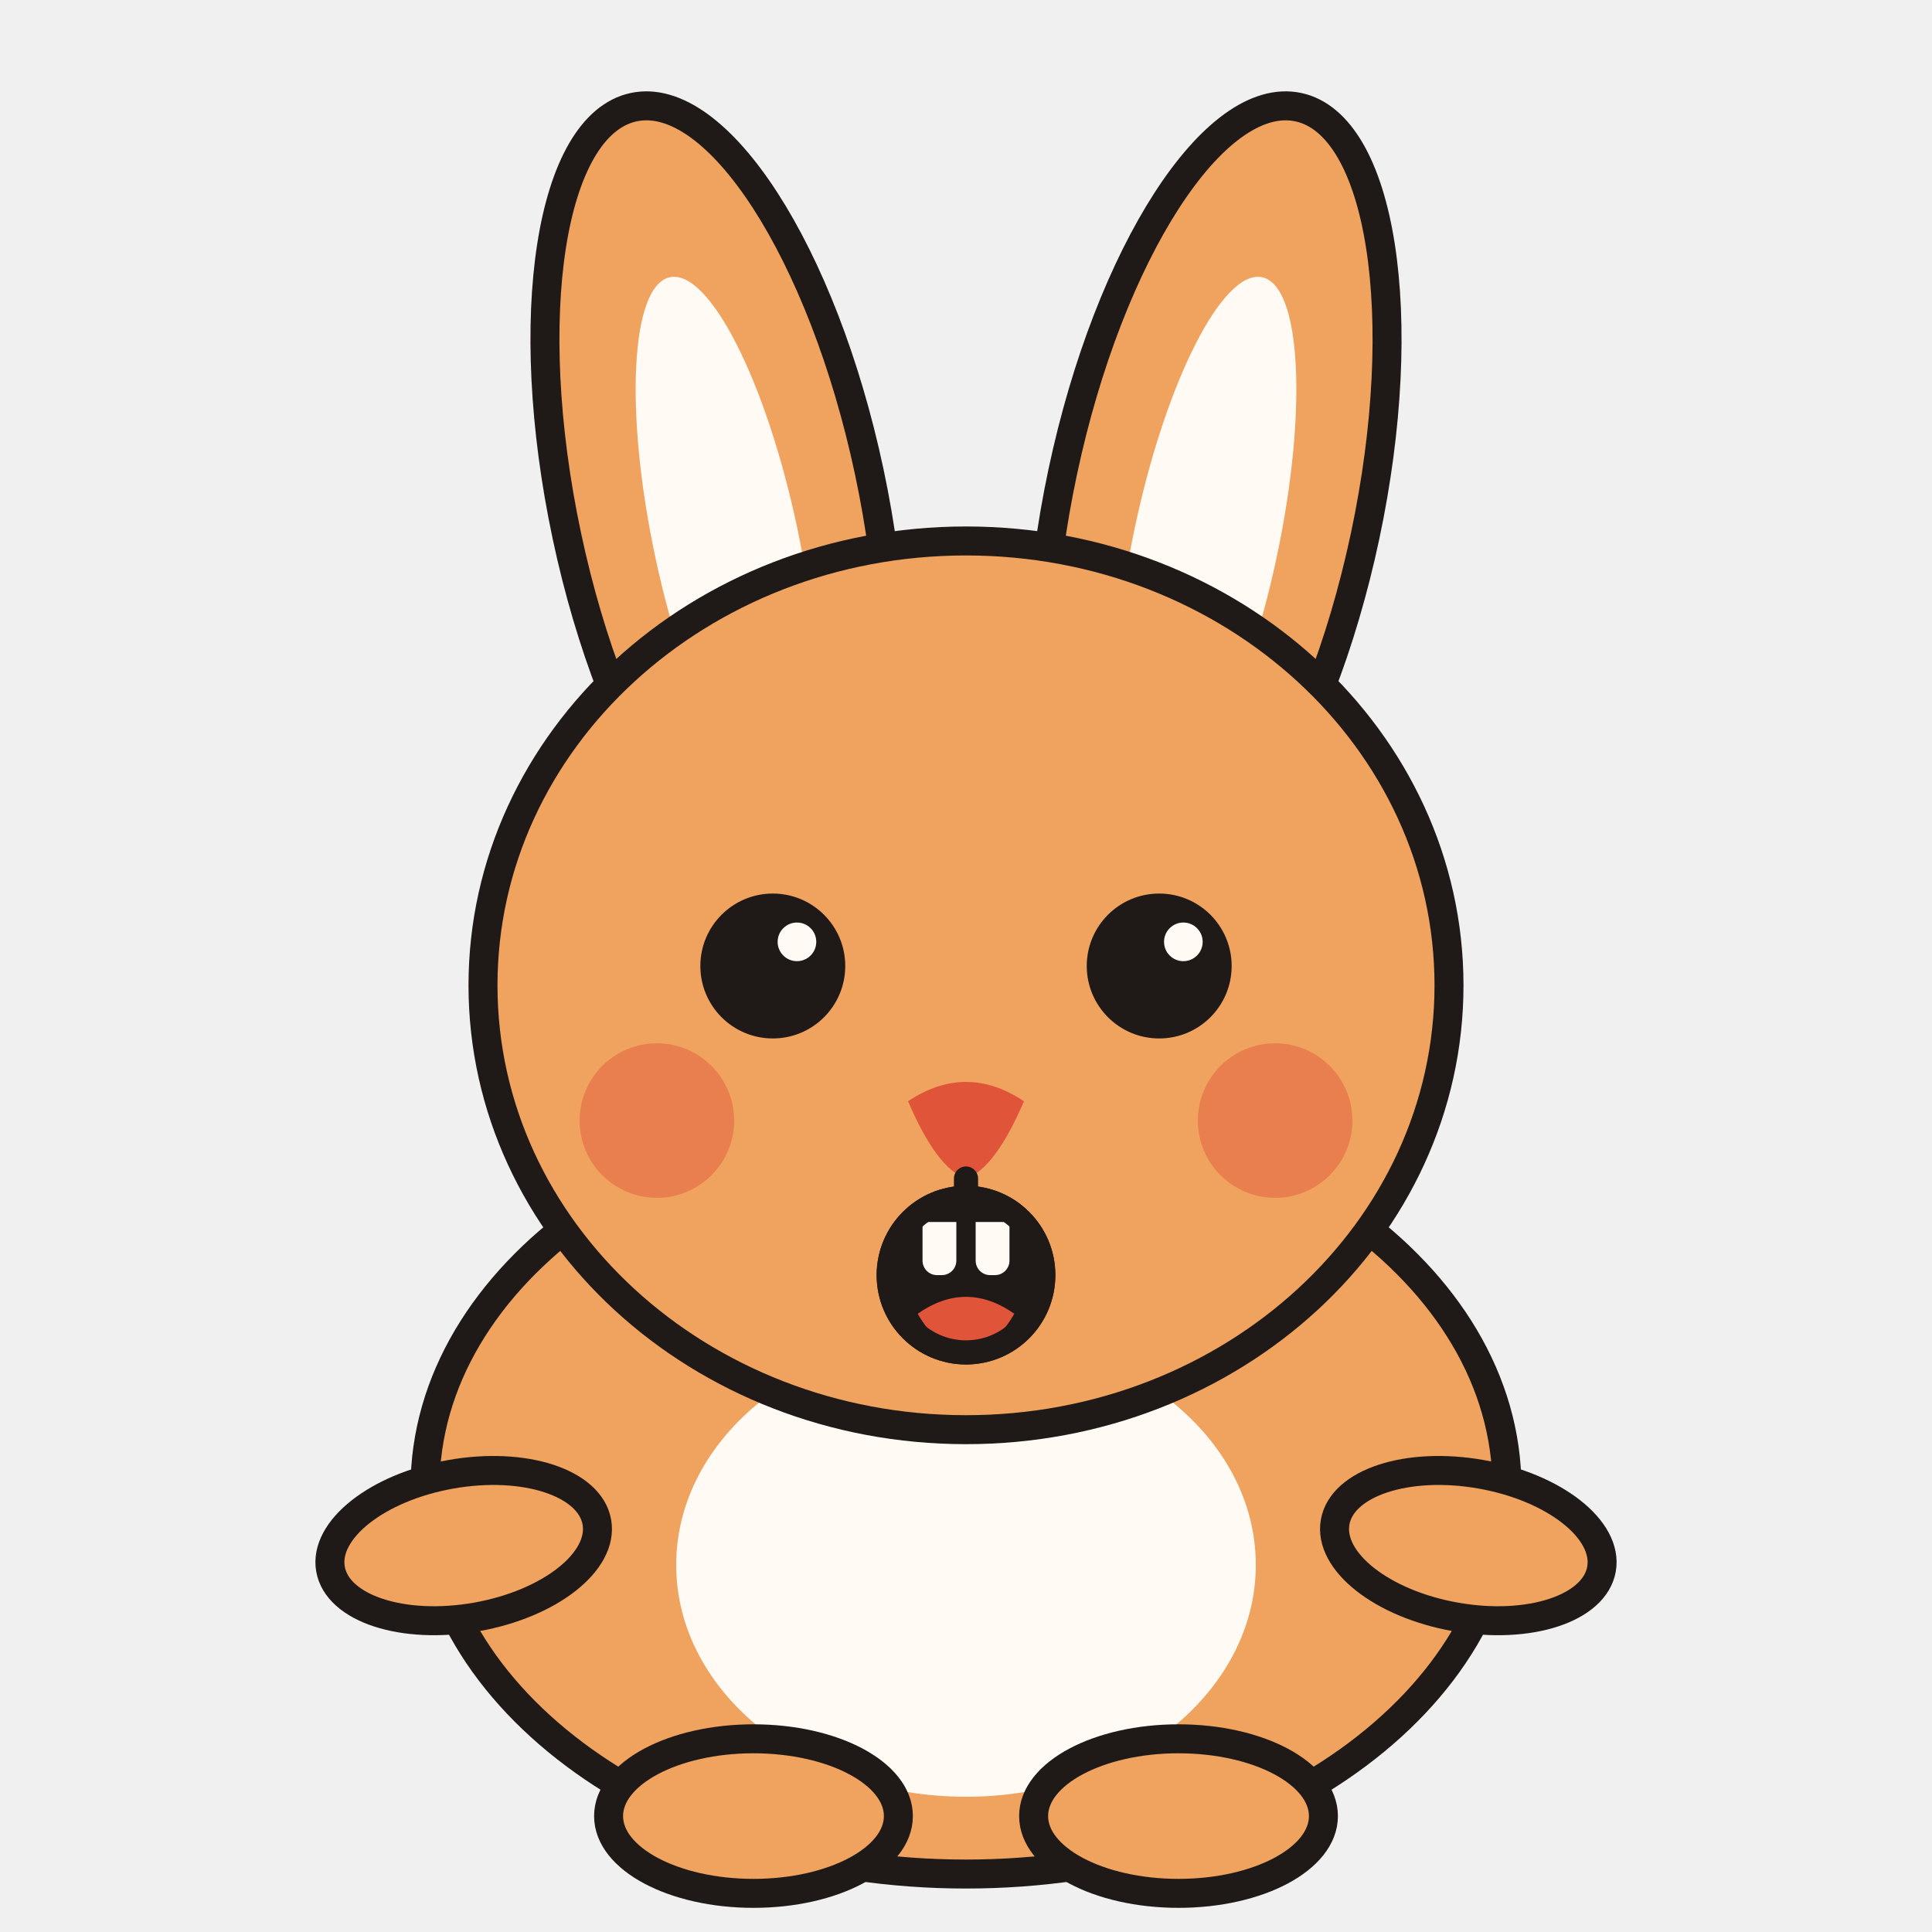
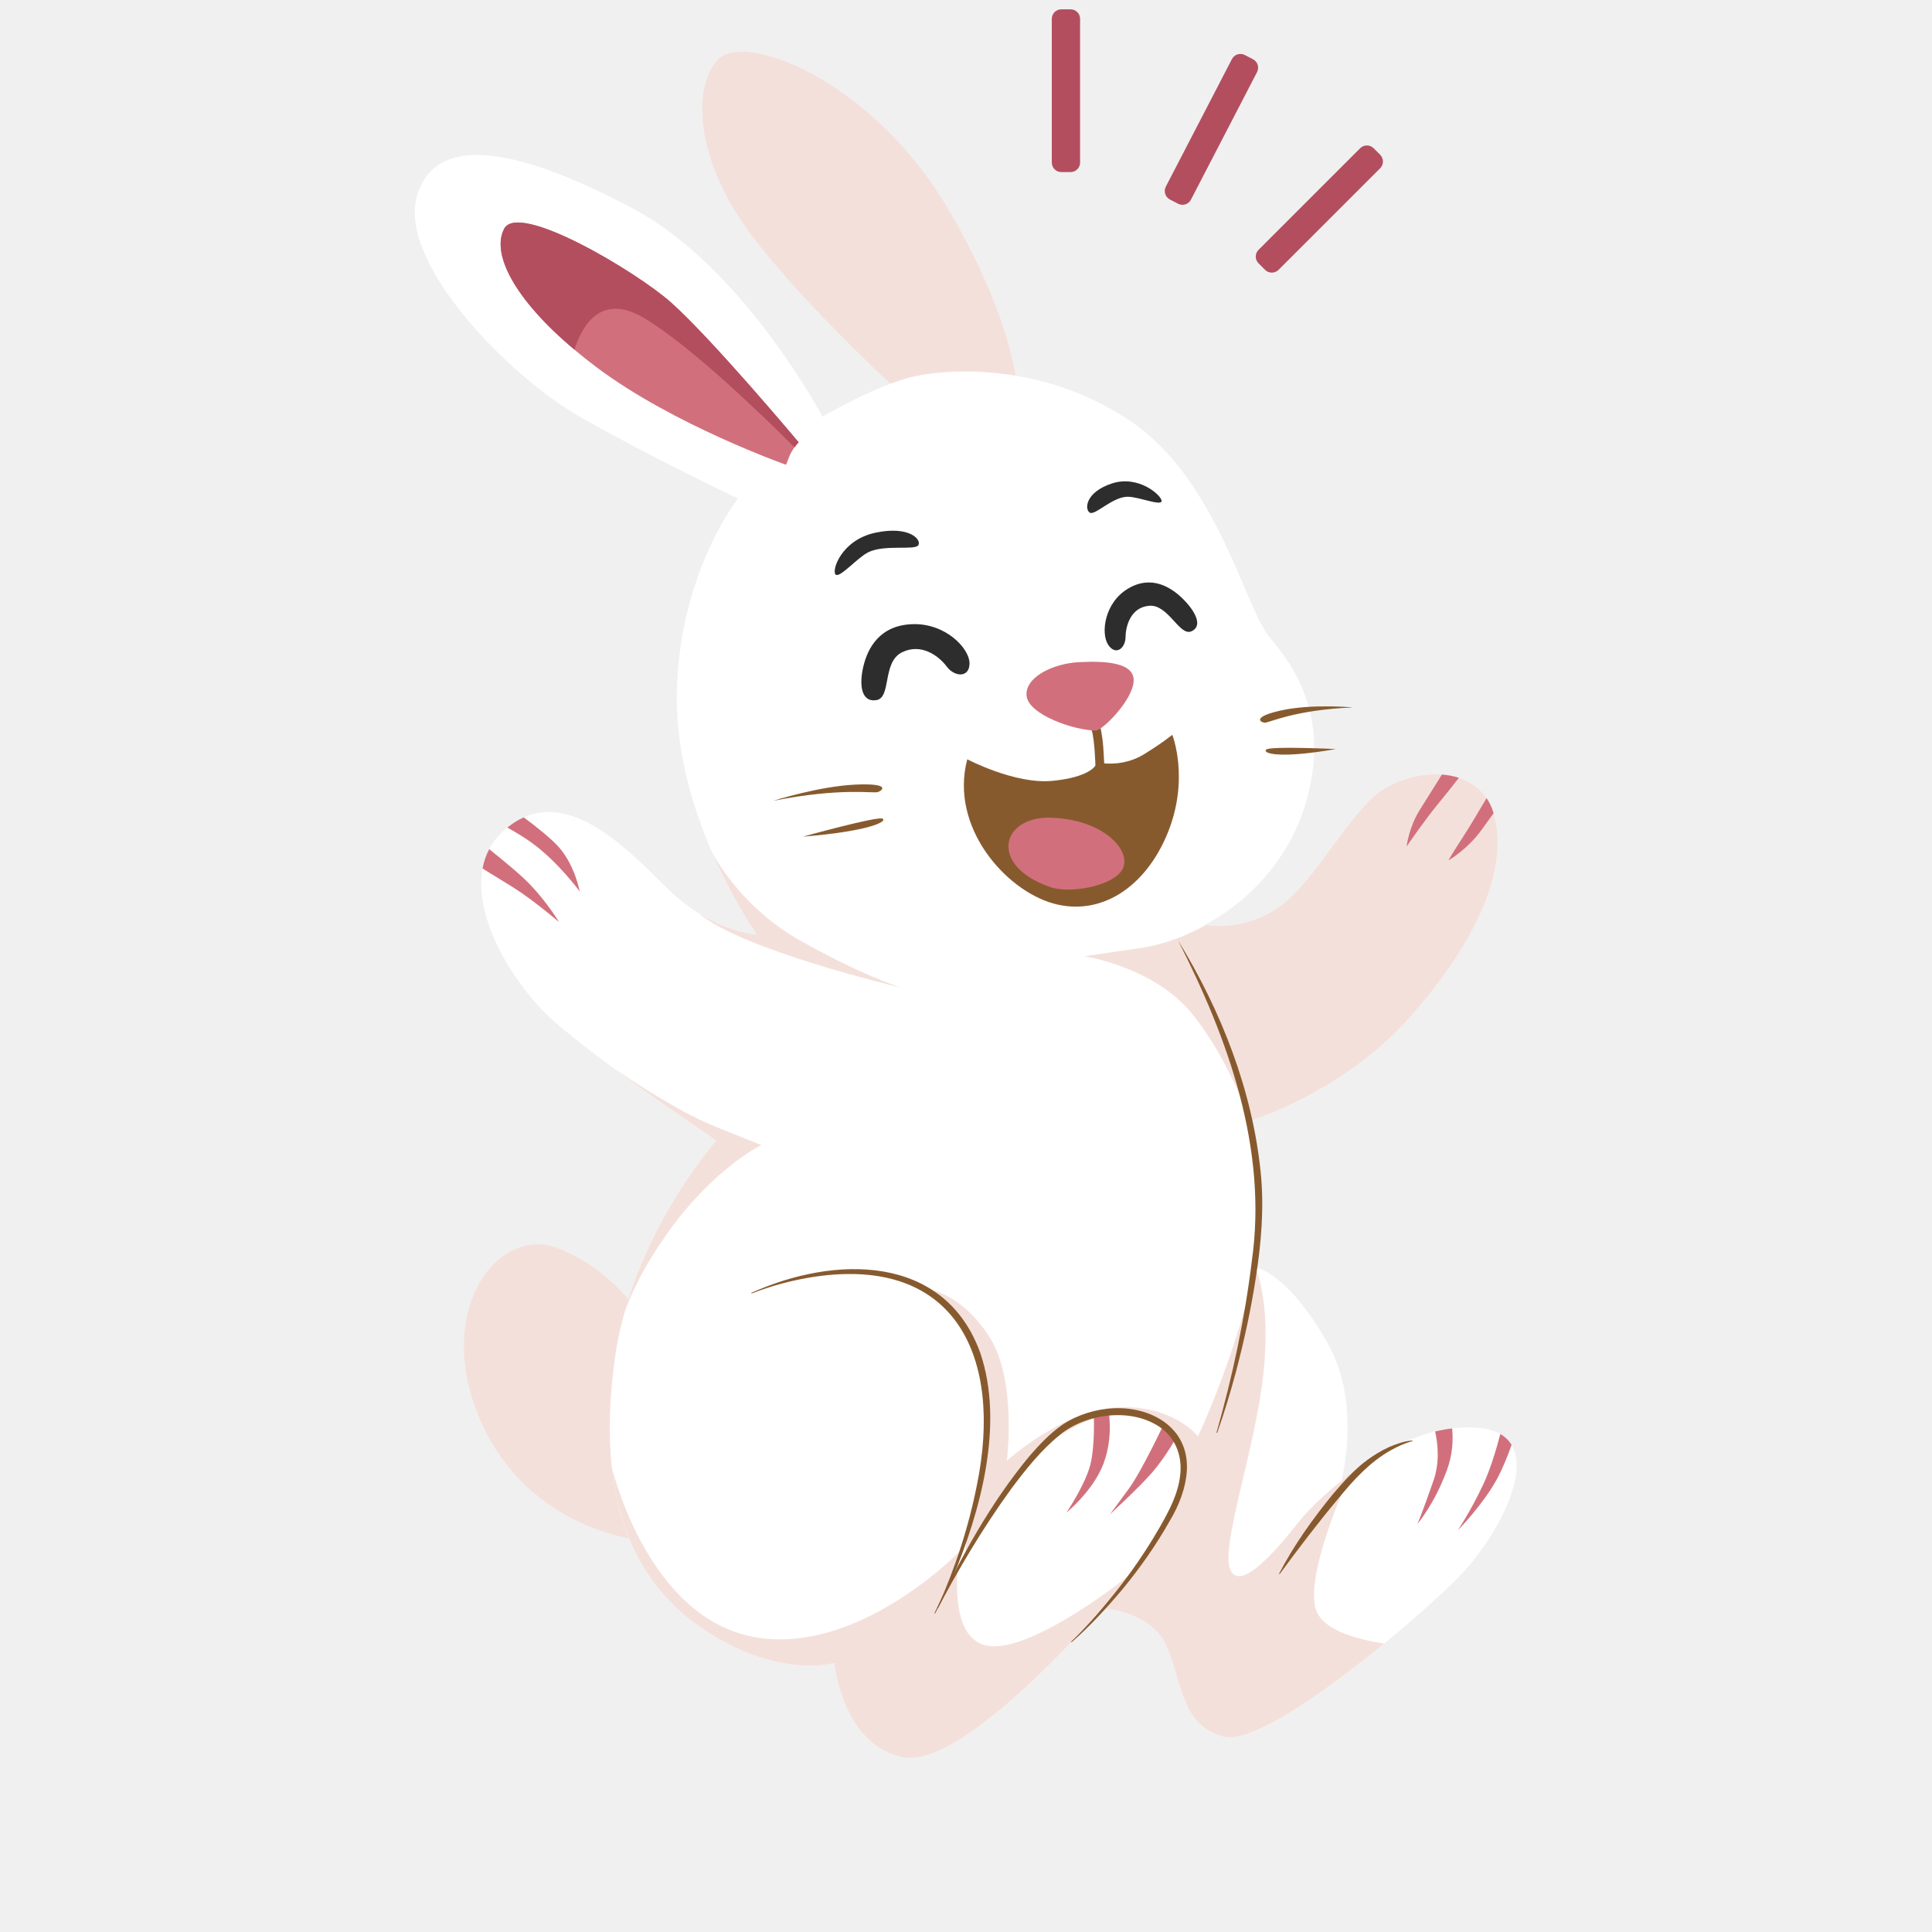
<svg xmlns="http://www.w3.org/2000/svg" viewBox="0 0 200 200" width="200" height="200" role="img" aria-label="Up For Air bunny">
-   <g transform="rotate(-12 76 60)">
-     <ellipse cx="76" cy="52" rx="16" ry="42" fill="#F0A35E" stroke="#1F1A17" stroke-width="3" />
-     <ellipse cx="76" cy="56" rx="7.5" ry="28" fill="#FFFBF4" />
+   <g class="bunny" transform="translate(27.200 -2.990) scale(0.014667)">
+     <g>
+       <g transform="matrix(8.21417,0,0,8.21417,-24825.3,-3589.68)">
+         </g>
+       <g transform="matrix(8.21417,0,0,8.21417,-24825.3,-3589.68)">
+         <path d="M3580.09,808.649C3580.09,808.649 3490.85,728.679 3442.17,663.776C3393.49,598.873 3391.18,537.446 3413.2,513.108C3435.22,488.769 3545.32,529.334 3611.38,641.755C3677.45,754.177 3671.65,815.603 3671.65,815.603L3580.09,808.649Z" fill="#f4e0db" fill-rule="nonzero" />
+       </g>
+       <g transform="matrix(8.21417,0,0,8.21417,-24825.3,-3589.68)">
+         <path d="M3358.72,1786.83C3358.72,1786.83 3256.73,1783.36 3211.53,1687.16C3166.33,1590.96 3223.12,1514.47 3275.28,1534.17C3327.43,1553.88 3354.09,1602.55 3354.09,1602.55L3358.72,1786.83Z" fill="#f4e0db" fill-rule="nonzero" />
+       </g>
+       <g transform="matrix(8.21417,0,0,8.21417,-24825.3,-3589.68)">
+         <path d="M4048.71,1818.13C4035.35,1831.49 4012.13,1852.49 3985.85,1874.04C3934.64,1916.08 3871.82,1960.24 3847.82,1954.11C3811.51,1944.84 3812.28,1907.76 3799.14,1876.85C3786,1845.94 3743.5,1843.62 3743.5,1843.62C3743.5,1843.62 3625.29,1981.94 3572.75,1971.88C3520.21,1961.84 3513.26,1890.76 3513.26,1890.76C3513.26,1890.76 3463.8,1905.43 3398.13,1859.85C3353.37,1828.76 3328.69,1782.62 3322.19,1722.6L3322.18,1722.54L3322.18,1722.51C3319.14,1694.52 3320.06,1663.49 3324.73,1629.59C3326.52,1616.56 3329.18,1603.91 3332.47,1591.74C3356.08,1504.35 3412.04,1441.84 3412.04,1441.84C3412.04,1441.84 3365.11,1410.31 3322.52,1378.81C3322.31,1378.65 3322.19,1378.58 3322.19,1378.58C3303.07,1364.43 3284.86,1350.32 3272.18,1339.08C3240.3,1310.81 3202.8,1252.55 3211.09,1208.09C3212.17,1202.29 3214.04,1196.7 3216.81,1191.48C3220.05,1185.3 3224.54,1179.6 3230.46,1174.51C3231.1,1173.96 3231.74,1173.42 3232.37,1172.92C3237.05,1169.14 3241.78,1166.24 3246.52,1164.14C3291.33,1144.19 3337.98,1193.85 3371.09,1226.26C3379.85,1234.84 3388.69,1241.52 3397.08,1246.72C3424.26,1263.55 3446.81,1264.9 3446.81,1264.9C3446.81,1264.9 3426.63,1236.57 3408.15,1193.77L3408.09,1193.64C3392.45,1157.45 3378.04,1110.93 3378.04,1062.47C3378.04,956.617 3430.58,890.168 3430.58,890.168C3430.58,890.168 3355.63,854.625 3294.59,819.853C3233.56,785.081 3138.51,687.725 3154.74,630.547C3170.98,573.368 3246.7,591.139 3340.96,641.372C3435.22,691.59 3503.21,819.853 3503.21,819.853C3503.21,819.853 3550.34,792.041 3582.79,785.081C3615.25,778.136 3695.61,774.27 3769,824.489C3842.41,874.707 3866.36,984.429 3887.23,1009.16C3908.08,1033.88 3940.54,1078.69 3918.13,1152.87C3905.35,1195.18 3878.99,1222.9 3858.72,1238.93L3858.7,1238.93C3858.7,1238.93 3858.63,1239 3858.48,1239.12C3843.3,1251.04 3831.59,1256.4 3831.59,1256.4C3831.59,1256.4 3831.97,1256.47 3832.68,1256.59C3838.27,1257.48 3864.37,1260.49 3891.09,1244.03C3921.21,1225.49 3945.94,1176.82 3973.76,1149C4001.58,1121.19 4065.71,1115 4079.61,1159.81C4093.52,1204.64 4068.8,1267.23 4008.53,1335.22C3954.62,1396.04 3884.62,1420.38 3870.46,1424.84C3868.79,1425.36 3867.9,1425.61 3867.9,1425.61C3867.9,1425.61 3871.76,1432.57 3875.63,1471.21C3879.49,1509.83 3874.86,1550.78 3874.86,1550.78C3874.86,1550.78 3901.9,1553.87 3936.67,1614.92C3961.15,1657.88 3955.01,1708.13 3949.22,1734.1C3946.89,1744.54 3944.63,1751.07 3944.43,1751.64C3944.69,1751.27 3946.45,1748.6 3949.71,1744.57C3960.6,1730.99 3988.08,1701.83 4029.65,1691.81C4034.33,1690.67 4039.2,1689.78 4044.23,1689.19C4049.4,1688.56 4054.76,1688.25 4060.3,1688.31C4071.22,1688.43 4079.52,1690.47 4085.63,1694C4089.89,1696.46 4093.07,1699.63 4095.31,1703.39C4111.73,1730.76 4078.26,1788.57 4048.71,1818.13Z" fill="white" fill-rule="nonzero" />
+       </g>
+       <g transform="matrix(8.21417,0,0,8.21417,-24825.3,-3589.68)">
+         <path d="M4008.53,1335.22C3954.62,1396.04 3884.62,1420.38 3870.46,1424.84C3867.32,1415.84 3850.16,1369.19 3820.78,1332.89C3788.11,1292.55 3728.06,1283.44 3728.06,1283.44L3775.96,1276.5C3798.53,1273.22 3818.18,1264.69 3832.68,1256.59C3838.27,1257.48 3864.37,1260.49 3891.09,1244.03C3921.21,1225.49 3945.94,1176.82 3973.76,1149C3988.45,1134.33 4013.25,1125.66 4035.44,1127.37C4040.49,1127.74 4045.4,1128.66 4050.02,1130.17C4059.63,1133.29 4068.02,1138.96 4073.82,1147.6C4076.22,1151.15 4078.19,1155.21 4079.61,1159.81C4079.69,1160.07 4079.78,1160.33 4079.83,1160.6C4093.24,1205.37 4068.45,1267.63 4008.53,1335.22Z" fill="#f4e0db" fill-rule="nonzero" />
+       </g>
+       <g transform="matrix(8.21417,0,0,8.21417,-24825.3,-3589.68)">
+         <path d="M3985.85,1874.04C3934.64,1916.08 3871.82,1960.24 3847.82,1954.11C3811.51,1944.84 3812.28,1907.76 3799.14,1876.85C3786,1845.94 3743.5,1843.62 3743.5,1843.62C3743.5,1843.62 3625.29,1981.94 3572.75,1971.88C3520.21,1961.84 3513.26,1890.76 3513.26,1890.76C3513.26,1890.76 3463.8,1905.43 3398.13,1859.85C3353.37,1828.76 3328.69,1782.62 3322.19,1722.6C3323.11,1726.45 3353.17,1849.72 3442.18,1867.96C3532.57,1886.5 3621.24,1794.72 3621.24,1794.72C3621.24,1794.72 3607.33,1870.87 3646.16,1876.08C3684.98,1881.29 3766.25,1815.79 3766.25,1815.79C3766.25,1815.79 3816.53,1754.95 3815.95,1729.47C3815.37,1703.97 3796.06,1662.68 3746.4,1677.22C3696.75,1691.76 3667.59,1730.05 3667.59,1730.05L3626.27,1796.69C3626.27,1796.69 3625.29,1781.03 3633.99,1762.49C3642.68,1743.95 3663.93,1611.05 3594.77,1569.72C3594.77,1569.72 3623.35,1573.59 3646.93,1611.05C3670.49,1648.52 3661.61,1716.91 3661.61,1716.91C3661.61,1716.91 3711.05,1672.48 3758.19,1670.94C3805.32,1669.39 3825.8,1696.04 3825.8,1696.04C3825.8,1696.04 3841.24,1663.6 3856.32,1618.01C3871.38,1572.42 3874.86,1550.78 3874.86,1550.78C3874.86,1550.78 3888.96,1577.64 3882.01,1642.54C3875.05,1707.45 3844.92,1790.9 3853.61,1810.59C3862.3,1830.29 3894.17,1792.63 3911.56,1770.61C3923.29,1755.75 3939.75,1741.7 3949.22,1734.1C3953.59,1730.62 3956.47,1728.5 3956.74,1728.31C3956.56,1728.7 3953.66,1734.98 3949.71,1744.57C3938.3,1772.07 3918.15,1826.79 3928.37,1847.67C3935.93,1863.12 3962.86,1870.51 3985.85,1874.04Z" fill="#f4e0db" fill-rule="nonzero" />
+       </g>
+       <g transform="matrix(8.21417,0,0,8.21417,-24825.3,-3589.68)">
+         <path d="M3397.08,1246.72C3424.26,1263.55 3446.81,1264.9 3446.81,1264.9C3446.81,1264.9 3426.63,1236.57 3408.15,1193.77C3409.52,1196.51 3432.24,1240.73 3483.9,1269.92C3535.55,1299.11 3568.71,1309.82 3570.72,1310.45C3566.59,1309.49 3434.21,1278.11 3397.08,1246.72Z" fill="#f4e0db" fill-rule="nonzero" />
+       </g>
+       <g transform="matrix(8.21417,0,0,8.21417,-24825.3,-3589.68)">
+         <path d="M3450.68,1445.71C3450.68,1445.71 3410.49,1465.02 3371.09,1519.89C3347.84,1552.26 3337.24,1576.95 3332.47,1591.74C3356.08,1504.35 3412.04,1441.84 3412.04,1441.84C3412.04,1441.84 3365.11,1410.31 3322.52,1378.81C3326.96,1381.92 3375.21,1415.53 3412.04,1430.25L3450.68,1445.71Z" fill="#f4e0db" fill-rule="nonzero" />
+       </g>
+       <g transform="matrix(8.21417,0,0,8.21417,-24825.3,-3589.68)">
+         <path d="M3808.67,1269.78C3845.82,1330.42 3872.68,1398.71 3879.8,1469.83C3882.74,1499.86 3880.21,1530.09 3875.54,1559.74C3871.4,1586.96 3865.49,1613.88 3858.5,1640.5C3853.71,1658.22 3848.48,1675.8 3842.3,1693.06L3842.29,1693.09L3841.76,1692.82L3841.76,1692.79C3855.47,1644.8 3866.03,1595.2 3872.1,1545.44C3885.95,1448.32 3851.56,1354.02 3808.67,1269.78Z" fill="#875a2e" fill-rule="nonzero" />
+       </g>
+       <g transform="matrix(8.21417,0,0,8.21417,-24825.3,-3589.68)">
+         <path d="M3442.05,1572.72C3513.12,1540.58 3607.99,1538.69 3638.86,1624.51C3659.51,1685.58 3639.05,1760.99 3614.56,1818.39C3610.8,1826.99 3606.81,1835.48 3602.38,1843.75L3601.84,1843.49C3617.18,1809.48 3628.89,1773.69 3636.05,1737.06C3657.84,1629.8 3619.11,1540.71 3496.27,1558.88C3477.85,1561.71 3459.63,1566.44 3442.29,1573.28L3442.05,1572.72Z" fill="#875a2e" fill-rule="nonzero" />
+       </g>
+       <g transform="matrix(8.21417,0,0,8.21417,-24825.3,-3589.68)">
+         <path d="M3736.26,1677.22C3736.26,1677.22 3737.71,1704.26 3733.08,1721.35C3728.44,1738.45 3712.79,1761.59 3712.79,1761.59C3712.79,1761.59 3735.97,1742.67 3744.67,1719.41C3753.36,1696.14 3749.01,1674.7 3749.01,1674.7L3736.26,1677.22Z" fill="#d1707c" fill-rule="nonzero" />
+       </g>
+       <g transform="matrix(8.21417,0,0,8.21417,-24825.3,-3589.68)">
+         <path d="M3795.95,1686.58C3795.95,1686.58 3777.41,1725.99 3766.4,1741.05C3755.39,1756.12 3750.1,1763.07 3750.1,1763.07C3750.1,1763.07 3774.51,1740.76 3786.39,1727.15C3798.27,1713.53 3808.41,1694.98 3808.41,1694.98L3795.95,1686.58Z" fill="#d1707c" fill-rule="nonzero" />
+       </g>
+       <g transform="matrix(8.21417,0,0,8.21417,-24825.3,-3589.68)">
+         <path d="M3599.38,1847.98C3621.69,1800.66 3647.18,1753.82 3680.82,1713.23C3689.5,1703.17 3698.97,1693.05 3710.24,1685.43C3735.38,1669.19 3773.01,1665.85 3797.91,1684.35C3826.32,1706.31 3817.44,1742.36 3801.38,1769.04C3789.65,1789.72 3775.96,1809.24 3760.84,1827.54C3747.28,1843.61 3733.05,1859.14 3717.2,1872.98L3716.79,1872.54C3724.32,1865.29 3731.44,1857.62 3738.37,1849.78C3759.07,1826.24 3777.75,1800.82 3793.29,1773.57C3800.99,1760.02 3808.53,1745.92 3810.44,1730.27C3812.61,1714.53 3807.46,1698.59 3794.39,1689C3769.82,1670.94 3729.96,1675.97 3707.11,1694.8C3690.89,1707.98 3677.72,1724.53 3665.29,1741.23C3640.69,1775.07 3619.39,1811.26 3599.92,1848.25L3599.38,1847.98Z" fill="#875a2e" fill-rule="nonzero" />
+       </g>
+       <g transform="matrix(8.21417,0,0,8.21417,-24825.3,-3589.68)">
+         <path d="M3895.48,1814.09C3908.23,1789.58 3924.33,1766.99 3941.78,1745.67C3950.86,1735.04 3960.19,1724.42 3971.55,1716.13C3977.19,1712 3983.45,1708.23 3989.78,1705.31C3996.25,1702.53 4002.96,1700.13 4010.02,1699.56L4010.13,1700.15C4003.54,1701.79 3997.28,1704.75 3991.34,1708.07C3973.32,1718.19 3959.34,1733.71 3946.38,1749.51C3928.79,1770.52 3912.17,1792.35 3895.96,1814.44L3895.48,1814.09Z" fill="#875a2e" fill-rule="nonzero" />
+       </g>
+       <g transform="matrix(8.21417,0,0,8.21417,-24825.3,-3589.68)">
+         <path d="M3482.74,841.875C3482.74,841.875 3481.08,843.533 3479.14,846.199C3477.57,848.331 3475.84,851.13 3474.62,854.24L3471.91,861.186C3471.91,861.186 3374.56,826.814 3308.51,776.966C3301.96,772.034 3295.83,767.147 3290.09,762.305C3237.84,718.395 3218.56,679.595 3229.69,658.373C3242.06,634.797 3342.88,695.07 3372.63,721.342C3407.67,752.293 3482.74,841.875 3482.74,841.875Z" fill="#d1707c" fill-rule="nonzero" />
+       </g>
+       <g transform="matrix(8.21417,0,0,8.21417,-24825.3,-3589.68)">
+         <path d="M3482.74,841.875C3482.74,841.875 3481.08,843.533 3479.14,846.199C3451,818.061 3389.04,758.158 3349.46,734.863C3311.92,712.782 3296.07,743.156 3290.09,762.305C3237.84,718.395 3218.56,679.595 3229.69,658.373C3242.06,634.797 3342.88,695.07 3372.63,721.342C3407.67,752.293 3482.74,841.875 3482.74,841.875Z" fill="#b34e5f" fill-rule="nonzero" />
+       </g>
+       <g transform="matrix(8.21417,0,0,8.21417,-24825.3,-3589.68)">
+         <path d="M3294.59,1227.82C3294.59,1227.82 3276.05,1202.32 3253.26,1185.89C3246.5,1181.04 3239.25,1176.67 3232.37,1172.92C3237.05,1169.14 3241.78,1166.24 3246.52,1164.14C3258.53,1173.1 3271.1,1183.21 3277.2,1190.34C3290.74,1206.18 3294.59,1227.82 3294.59,1227.82Z" fill="#d1707c" fill-rule="nonzero" />
+       </g>
+       <g transform="matrix(8.21417,0,0,8.21417,-24825.3,-3589.68)">
+         <path d="M3276.8,1254.08C3276.14,1253.5 3254.51,1234.97 3236.83,1223.95C3229.03,1219.1 3219.43,1213.2 3211.09,1208.09C3212.17,1202.29 3214.04,1196.7 3216.81,1191.48C3229.16,1201.3 3244.13,1213.65 3252.1,1222.01C3266.87,1237.55 3276.43,1253.44 3276.8,1254.08Z" fill="#d1707c" fill-rule="nonzero" />
+       </g>
+       <g transform="matrix(8.21417,0,0,8.21417,-24825.3,-3589.68)">
+         <path d="M4039.82,1724.83C4029.25,1753.74 4014.94,1770.64 4014.33,1771.36C4014.54,1770.89 4018.12,1763.08 4028.24,1733.91C4033.44,1718.89 4032.21,1703.48 4029.65,1691.81C4034.33,1690.67 4039.2,1689.78 4044.23,1689.19C4045.18,1698.92 4044.72,1711.46 4039.82,1724.83Z" fill="#d1707c" fill-rule="nonzero" />
+       </g>
+       <g transform="matrix(8.21417,0,0,8.21417,-24825.3,-3589.68)">
+         <path d="M4095.31,1703.39C4091.87,1713.06 4087.55,1723.84 4082.71,1732.74C4070.92,1754.42 4049.76,1776.1 4049.1,1776.77C4049.53,1776.13 4060.51,1759.72 4071.11,1736.99C4077.21,1723.94 4082.32,1706.63 4085.63,1694C4089.89,1696.46 4093.07,1699.63 4095.31,1703.39Z" fill="#d1707c" fill-rule="nonzero" />
+       </g>
+       <g transform="matrix(8.21417,0,0,8.21417,-24825.3,-3589.68)">
+         <path d="M4050.02,1130.17C4044.28,1137.51 4036.7,1147.09 4031.13,1153.83C4021.06,1166 4005.54,1188.47 4005.06,1189.17C4005.14,1188.53 4007.36,1172.28 4016.07,1158.27C4021.19,1150.03 4029.41,1136.95 4035.44,1127.37C4040.49,1127.74 4045.4,1128.66 4050.02,1130.17Z" fill="#d1707c" fill-rule="nonzero" />
+       </g>
+       <g transform="matrix(8.21417,0,0,8.21417,-24825.3,-3589.68)">
+         <path d="M4079.83,1160.6C4076.67,1165.01 4073.1,1169.96 4069.38,1175.08C4057.26,1191.74 4041.61,1200.79 4040.99,1201.15C4041.23,1200.7 4045.28,1193.62 4053.15,1181.64C4058.55,1173.42 4068.06,1157.4 4073.82,1147.6C4076.22,1151.15 4078.19,1155.21 4079.61,1159.81C4079.69,1160.07 4079.78,1160.33 4079.83,1160.6Z" fill="#d1707c" fill-rule="nonzero" />
+       </g>
+       <g transform="matrix(8.21417,0,0,8.21417,-24825.3,-3589.68)">
+         <path d="M3627.61,1114.24C3627.61,1114.24 3668.56,1135.87 3700.63,1132.78C3732.69,1129.69 3737.71,1119.64 3737.71,1119.64C3737.71,1119.64 3736.94,1089.9 3733.08,1086.42C3729.21,1082.94 3740.8,1081.4 3740.8,1081.4C3740.8,1081.4 3743.7,1092.21 3744.47,1104C3745.25,1115.78 3745.25,1117.71 3745.25,1117.71C3745.25,1117.71 3762.63,1120.13 3778.86,1110.28C3795.08,1100.42 3803.77,1093.18 3803.77,1093.18C3803.77,1093.18 3818.84,1131.14 3799.72,1177.79C3780.6,1224.44 3742.06,1249.64 3701.2,1238.05C3660.35,1226.46 3612.25,1172.38 3627.61,1114.24Z" fill="#875a2e" fill-rule="nonzero" />
+       </g>
+       <g transform="matrix(8.21417,0,0,8.21417,-24825.3,-3589.68)">
+         <path d="M3738.1,1089.51C3743.63,1089.51 3769.39,1064.01 3770.55,1047.4C3771.71,1030.79 3745.83,1029.63 3723.42,1030.79C3701.01,1031.95 3676.67,1043.98 3678.6,1059.99C3680.54,1075.99 3719.56,1089.51 3738.1,1089.51Z" fill="#d1707c" fill-rule="nonzero" />
+       </g>
+       <g transform="matrix(8.21417,0,0,8.21417,-24825.3,-3589.68)">
+         <path d="M3699.18,1224.15C3716.87,1230.2 3757.42,1222.41 3762.05,1206.18C3766.69,1189.96 3742.06,1165.62 3699.18,1164.46C3656.29,1163.3 3645.86,1205.89 3699.18,1224.15Z" fill="#d1707c" fill-rule="nonzero" />
+       </g>
+       <g transform="matrix(8.21417,0,0,8.21417,-24825.3,-3589.68)">
+         <path d="M3571.59,1022.29C3588.29,1014.13 3603.27,1025.57 3610.03,1034.65C3616.79,1043.73 3629.73,1044.31 3629.54,1031.56C3629.35,1018.81 3608.87,997.177 3580.48,998.143C3552.08,999.109 3542.04,1019.01 3538.37,1034.26C3534.7,1049.52 3536.05,1065.36 3549.38,1063.43C3562.71,1061.5 3554.21,1030.79 3571.59,1022.29Z" fill="#2c2d2c" fill-rule="nonzero" />
+       </g>
+       <g transform="matrix(8.21417,0,0,8.21417,-24825.3,-3589.68)">
+         <path d="M3542.23,936.524C3556.05,929.339 3582.41,934.979 3585.5,930.343C3588.59,925.707 3578.16,913.344 3548.8,919.525C3519.44,925.707 3510.94,951.977 3514.42,955.454C3517.89,958.931 3532.57,941.546 3542.23,936.524Z" fill="#2c2d2c" fill-rule="nonzero" />
+       </g>
+       <g transform="matrix(8.21417,0,0,8.21417,-24825.3,-3589.68)">
+         <path d="M3784.1,982.324C3768.4,983.486 3763.75,999.105 3763.61,1009.19C3763.48,1019.28 3754.78,1025.54 3748.51,1015.56C3742.24,1005.57 3745.59,979.572 3765.8,967.566C3786,955.561 3802.97,966.498 3813.18,976.699C3823.4,986.9 3830.42,999.807 3820.19,1004.29C3809.96,1008.78 3800.44,981.115 3784.1,982.324Z" fill="#2c2d2c" fill-rule="nonzero" />
+       </g>
+       <g transform="matrix(8.21417,0,0,8.21417,-24825.3,-3589.68)">
+         <path d="M3765.52,888.652C3752.29,888.652 3737.56,904.897 3732.96,902.354C3728.35,899.811 3728.68,884.877 3751.86,877.247C3775.03,869.617 3795.04,887.963 3794.58,892.401C3794.12,896.838 3774.77,888.651 3765.52,888.652Z" fill="#2c2d2c" fill-rule="nonzero" />
+       </g>
+       <g transform="matrix(8.21417,0,0,8.21417,-24825.3,-3589.68)">
+         <path d="M3716.34,609.69L3708.44,609.69C3703.91,609.69 3700.24,606.016 3700.24,601.484L3700.24,478.044C3700.24,473.513 3703.91,469.839 3708.44,469.839L3716.34,469.839C3720.87,469.839 3724.54,473.513 3724.54,478.044L3724.54,601.484C3724.54,606.016 3720.87,609.69 3716.34,609.69Z" fill="#b34e5f" fill-rule="nonzero" />
+       </g>
+       <g transform="matrix(8.21417,0,0,8.21417,-24825.3,-3589.68)">
+         <path d="M3808.74,636.887L3801.73,633.255C3797.71,631.17 3796.14,626.218 3798.22,622.194L3855.02,512.6C3857.11,508.576 3862.06,507.005 3866.08,509.09L3873.09,512.722C3877.12,514.807 3878.69,519.76 3876.6,523.783L3819.8,633.378C3817.71,637.401 3812.76,638.972 3808.74,636.887Z" fill="#b34e5f" fill-rule="nonzero" />
+       </g>
+       <g transform="matrix(8.21417,0,0,8.21417,-24825.3,-3589.68)">
+         <path d="M3883.48,693.681L3877.9,688.1C3874.69,684.896 3874.69,679.7 3877.9,676.496L3965.18,589.211C3968.39,586.006 3973.58,586.006 3976.79,589.211L3982.37,594.791C3985.57,597.996 3985.57,603.191 3982.37,606.396L3895.08,693.681C3891.88,696.885 3886.68,696.885 3883.48,693.681Z" fill="#b34e5f" fill-rule="nonzero" />
+       </g>
+       <g transform="matrix(8.21417,0,0,8.21417,-24825.3,-3589.68)">
+         <path d="M3959.15,1069.68C3959.15,1069.68 3924.09,1066.45 3897.89,1072.14C3871.7,1077.83 3879.53,1082.55 3883.22,1082.78C3886.91,1083.02 3908.54,1071.71 3959.15,1069.68Z" fill="#875a2e" fill-rule="nonzero" />
+       </g>
+       <g transform="matrix(8.21417,0,0,8.21417,-24825.3,-3589.68)">
+         <path d="M3944.35,1105.46C3944.35,1105.46 3887.7,1102.71 3884.43,1105.93C3881.17,1109.16 3895.33,1114 3944.35,1105.46Z" fill="#875a2e" fill-rule="nonzero" />
+       </g>
+       <g transform="matrix(8.21417,0,0,8.21417,-24825.3,-3589.68)">
+         <path d="M3460.85,1149.92C3460.85,1149.92 3500.06,1137.45 3531.32,1136.01C3562.57,1134.57 3554.76,1141.23 3550.6,1142.44C3546.45,1143.66 3519.06,1138.43 3460.85,1149.92Z" fill="#875a2e" fill-rule="nonzero" />
+       </g>
+       <g transform="matrix(8.21417,0,0,8.21417,-24825.3,-3589.68)">
+         <path d="M3486.3,1180.73C3486.3,1180.73 3550.27,1162.99 3554.77,1165.25C3559.27,1167.51 3544.27,1175.98 3486.3,1180.73Z" fill="#875a2e" fill-rule="nonzero" />
+       </g>
+     </g>
  </g>
-   <g transform="rotate(12 124 60)">
-     <ellipse cx="124" cy="52" rx="16" ry="42" fill="#F0A35E" stroke="#1F1A17" stroke-width="3" />
-     <ellipse cx="124" cy="56" rx="7.5" ry="28" fill="#FFFBF4" />
-   </g>
-   <ellipse cx="100" cy="154" rx="56" ry="40" fill="#F0A35E" stroke="#1F1A17" stroke-width="3" />
-   <ellipse cx="100" cy="162" rx="30" ry="24" fill="#FFFBF4" />
-   <g transform="translate(48 146) rotate(80 0 14)">
-     <ellipse cx="0" cy="14" rx="7.5" ry="14" fill="#F0A35E" stroke="#1F1A17" stroke-width="3" />
-   </g>
-   <g transform="translate(152 146) rotate(-80 0 14)">
-     <ellipse cx="0" cy="14" rx="7.5" ry="14" fill="#F0A35E" stroke="#1F1A17" stroke-width="3" />
-   </g>
-   <ellipse cx="78" cy="188" rx="15" ry="8" fill="#F0A35E" stroke="#1F1A17" stroke-width="3" />
-   <ellipse cx="122" cy="188" rx="15" ry="8" fill="#F0A35E" stroke="#1F1A17" stroke-width="3" />
-   <ellipse cx="100" cy="102" rx="50" ry="46" fill="#F0A35E" stroke="#1F1A17" stroke-width="3" />
-   <circle cx="68" cy="116" r="8" fill="#E0553A" opacity="0.45" />
-   <circle cx="132" cy="116" r="8" fill="#E0553A" opacity="0.45" />
-   <path d="M72.5 100 a7.5 7.5 0 1 0 15 0 a7.5 7.5 0 1 0 -15 0 Z" fill="#1F1A17" />
-   <path d="M112.5 100 a7.5 7.5 0 1 0 15 0 a7.5 7.5 0 1 0 -15 0 Z" fill="#1F1A17" />
-   <circle cx="82.5" cy="97.5" r="2" fill="#FFFBF4" />
-   <circle cx="122.5" cy="97.5" r="2" fill="#FFFBF4" />
-   <path d="M94 114 Q100 110 106 114 Q103 121 100 122 Q97 121 94 114 Z" fill="#E0553A" />
-   <path d="M92 132 a8 8 0 1 0 16 0 a8 8 0 1 0 -16 0 Z" fill="#1F1A17" stroke="#1F1A17" stroke-width="2.5" stroke-linejoin="round" />
-   <path d="M95 136 Q100 132.5 105 136 Q103 139.5 100 140 Q97 139.5 95 136 Z" fill="#E0553A" />
-   <path d="M95 126 h4.5 v4.5 a2 2 0 0 1 -2 2 h-0.5 a2 2 0 0 1 -2 -2 Z M100.5 126 h4.5 v4.5 a2 2 0 0 1 -2 2 h-0.5 a2 2 0 0 1 -2 -2 Z" fill="#FFFBF4" stroke="#1F1A17" stroke-width="1" stroke-linejoin="round" />
-   <path d="M100 122 v3 M92 132 a8 8 0 1 0 16 0 a8 8 0 1 0 -16 0 Z" fill="none" stroke="#1F1A17" stroke-width="2.5" stroke-linecap="round" stroke-linejoin="round" />
</svg>
